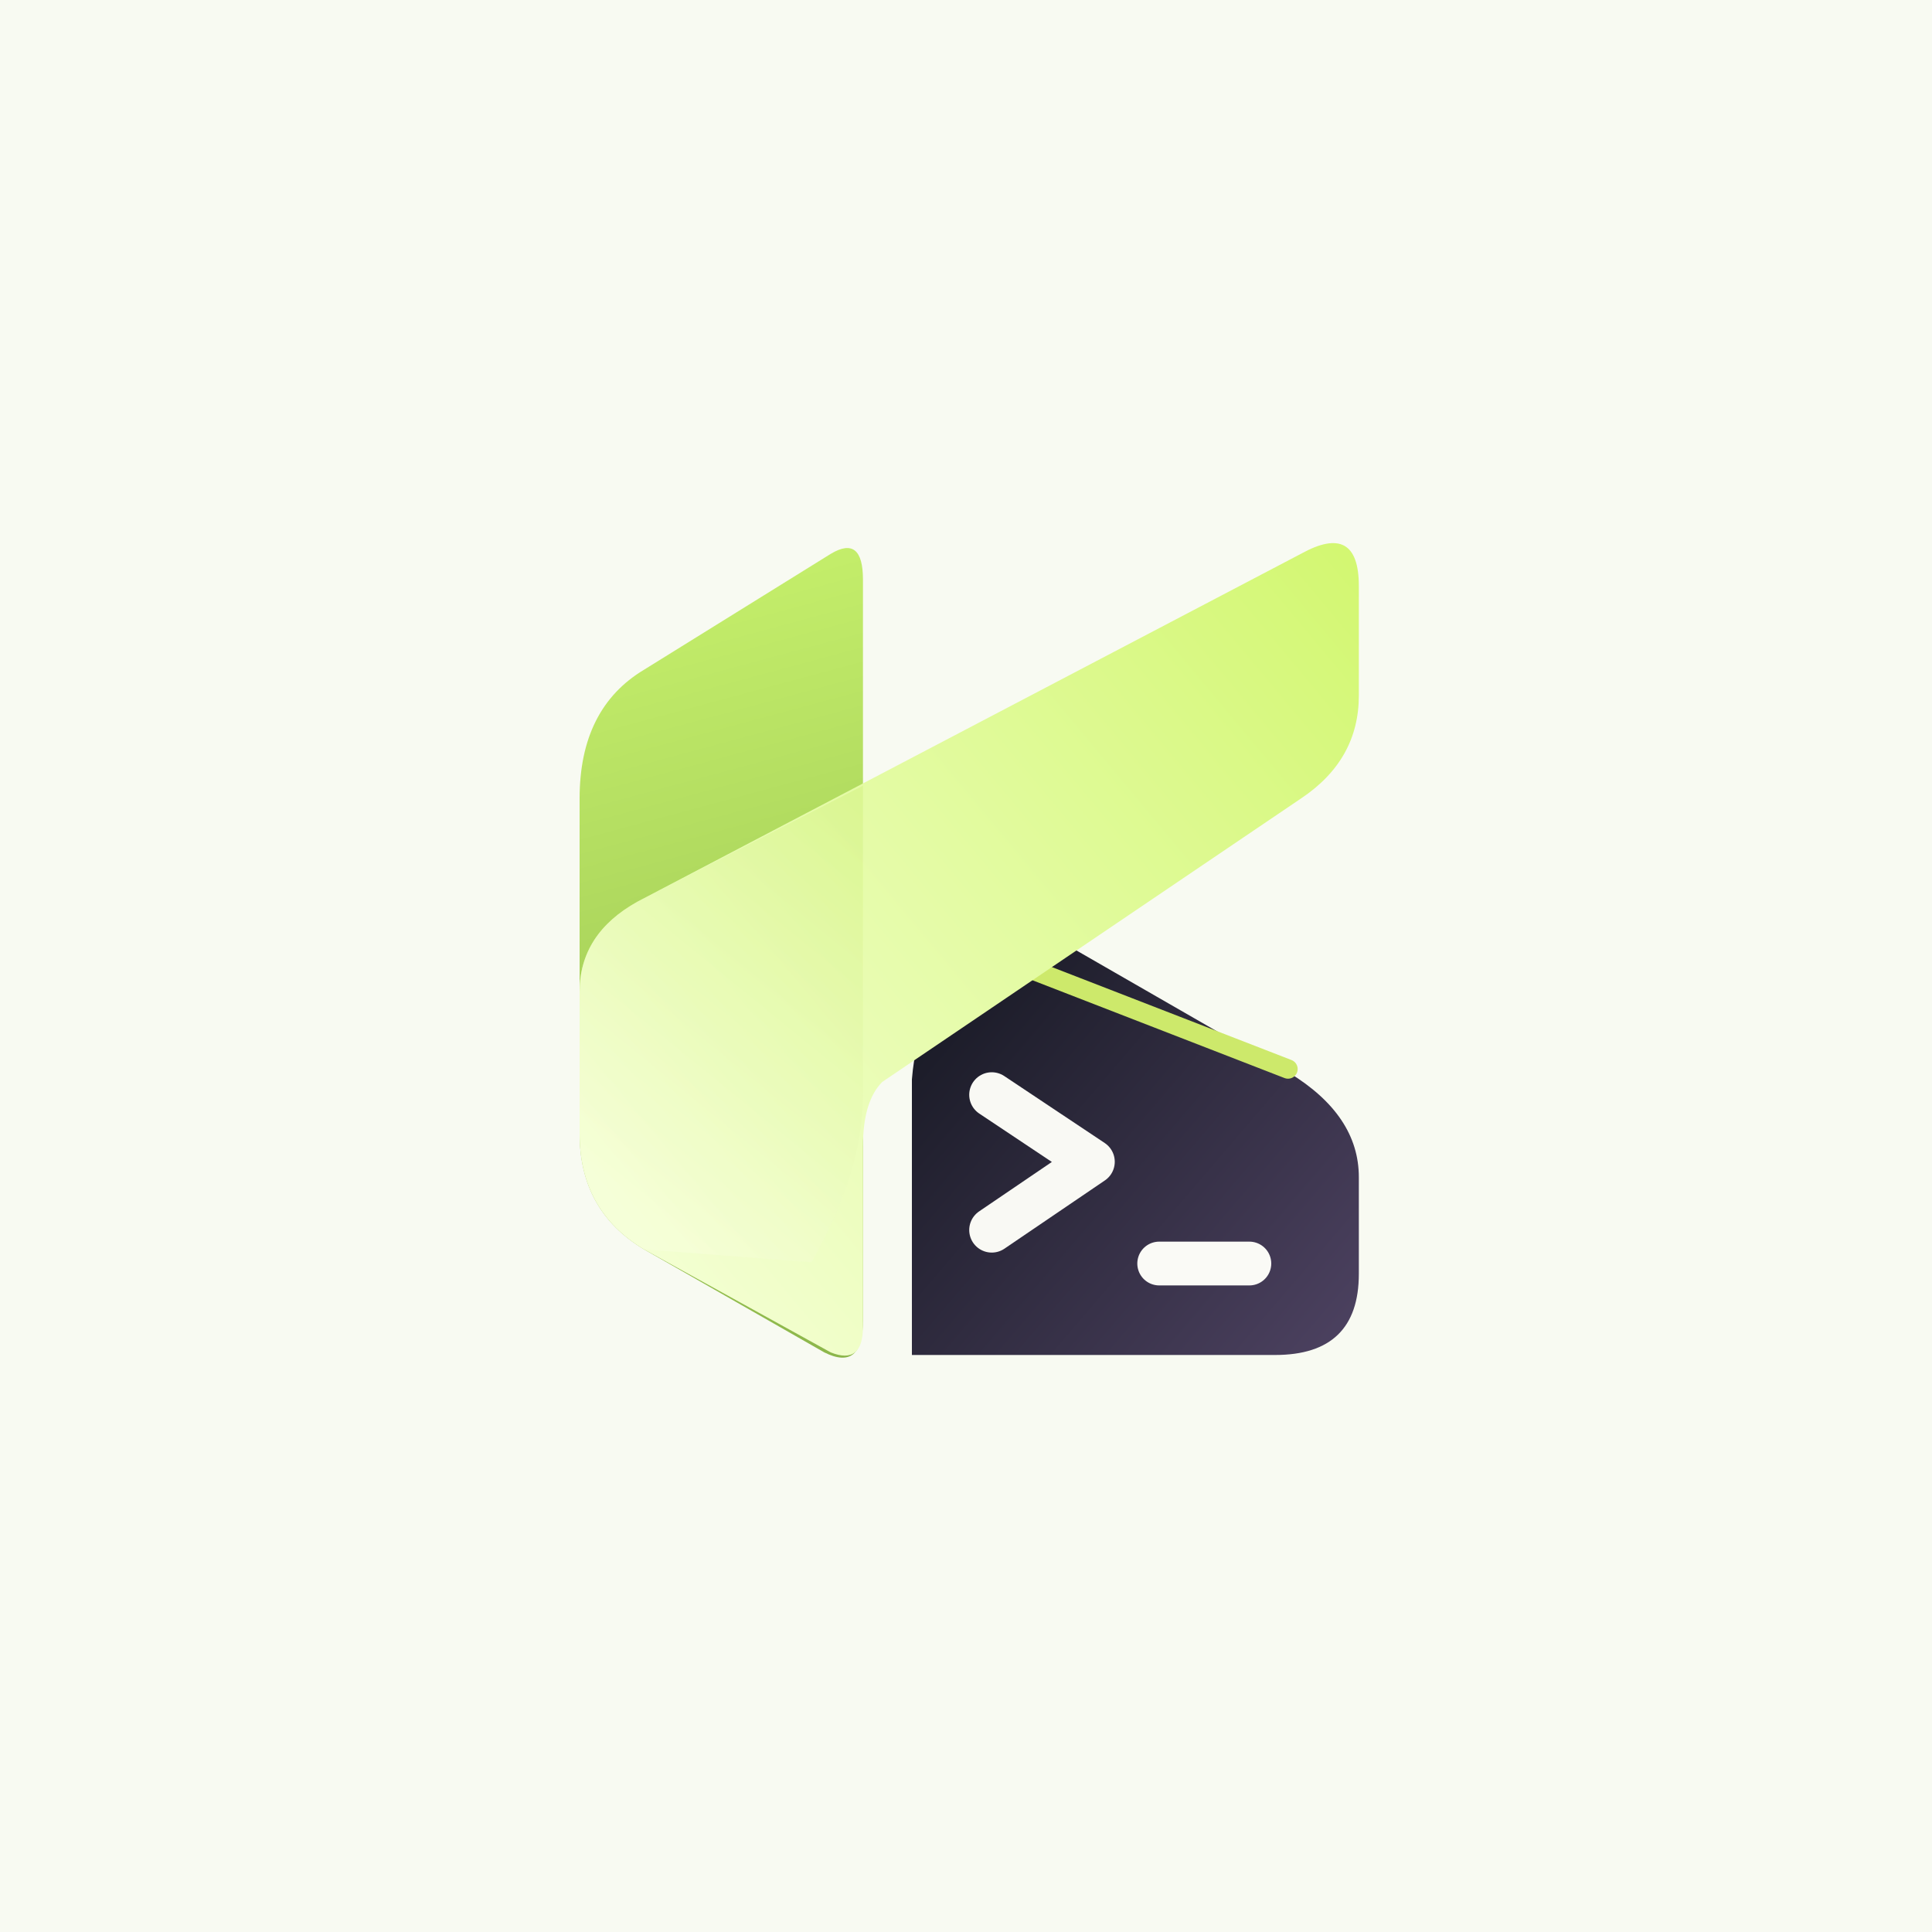
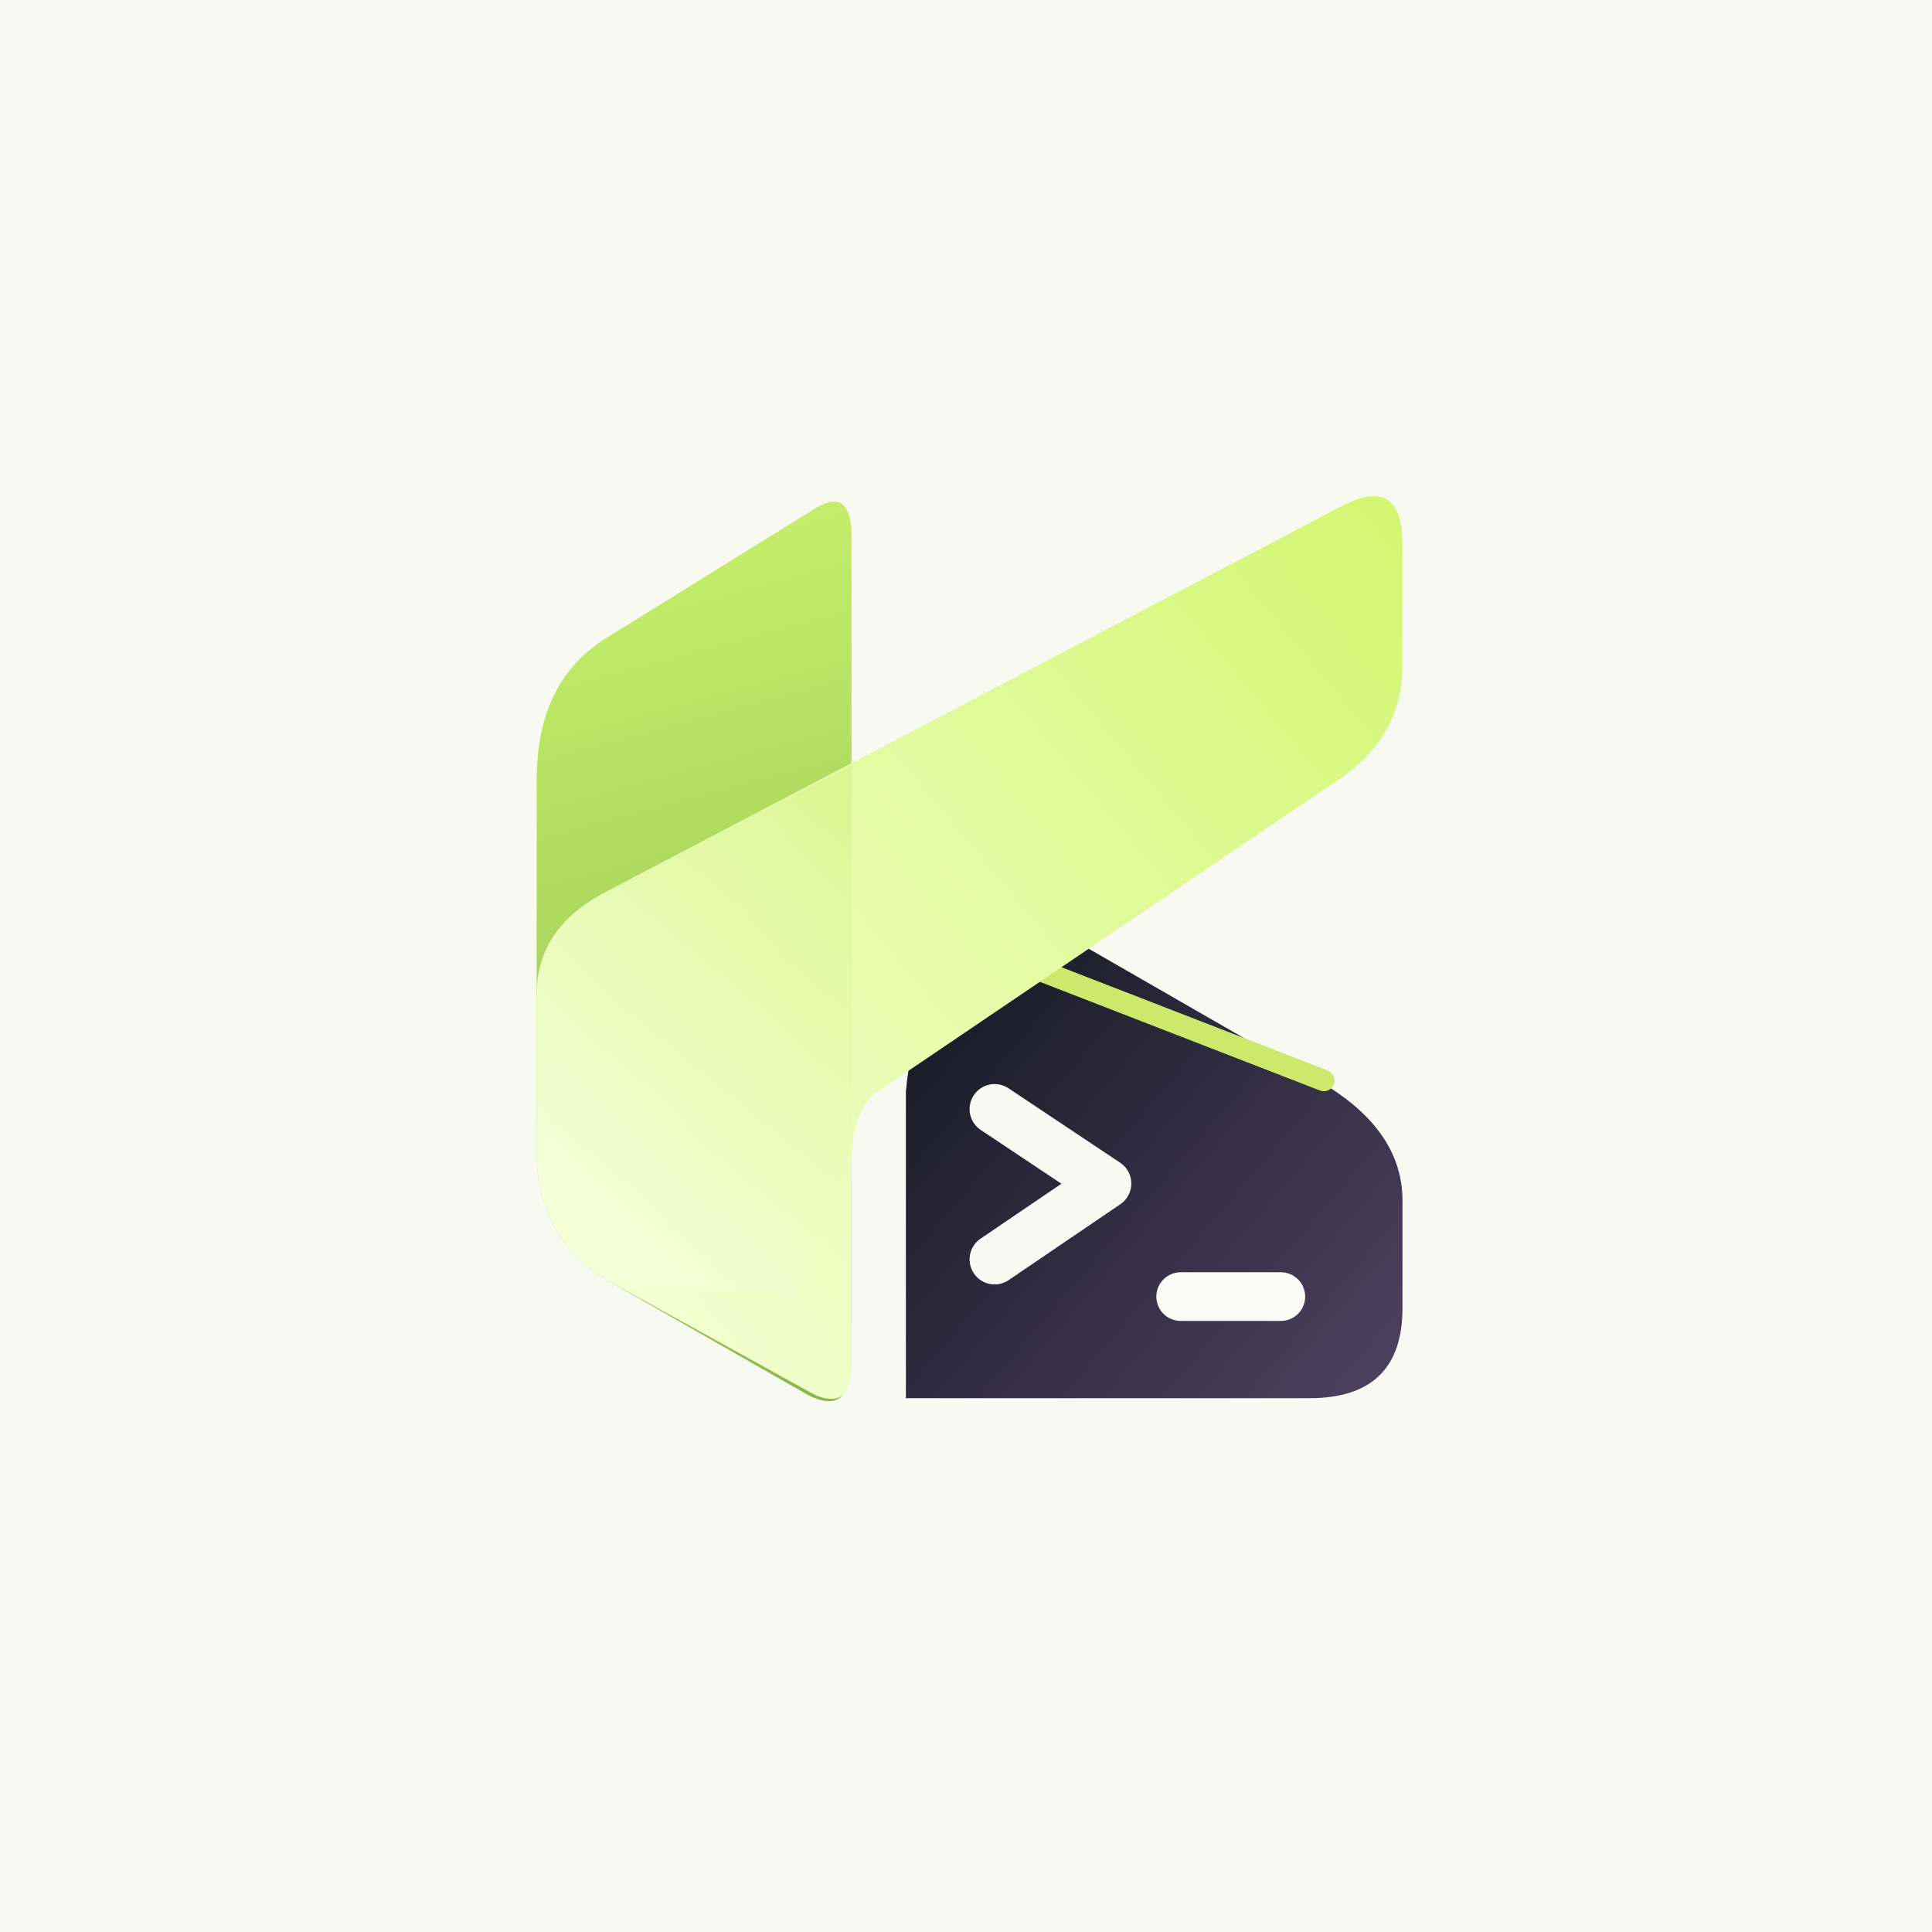
<svg xmlns="http://www.w3.org/2000/svg" width="108" height="108" viewBox="0 0 108 108" aria-label="Klyro Shell brand mark">
  <defs>
    <linearGradient id="stem" gradientUnits="userSpaceOnUse" x1="29" y1="22" x2="46" y2="85">
      <stop offset="0" stop-color="#C7F16C" />
      <stop offset="1" stop-color="#8BB54A" />
    </linearGradient>
    <linearGradient id="panel" gradientUnits="userSpaceOnUse" x1="49" y1="54" x2="84" y2="84">
      <stop offset="0" stop-color="#151721" />
      <stop offset="1" stop-color="#4D4261" />
    </linearGradient>
    <linearGradient id="ribbon" gradientUnits="userSpaceOnUse" x1="24" y1="73" x2="84" y2="23">
      <stop offset="0" stop-color="#F4FFD4" />
      <stop offset="1" stop-color="#D3F772" />
    </linearGradient>
    <linearGradient id="light" gradientUnits="userSpaceOnUse" x1="24" y1="69" x2="46" y2="42">
      <stop offset="0" stop-color="#FAFFE3" />
      <stop offset="1" stop-color="#CBEE71" />
    </linearGradient>
  </defs>
  <rect id="launcher-background" width="108" height="108" fill="#F8FAF2" />
-   <g id="mark" transform="translate(54 54) scale(.72) translate(-54 -54)">
+   <g id="mark" transform="translate(54 54) scale(.80) translate(-54 -54)">
    <g id="k-stem-layer">
      <path id="k-stem" fill="url(#stem)" d="M24,41 Q24,34 29,31 L43.5,22 Q46,20.5 46,24 L46,81.5 Q46,85.5 43,84 L29,76 Q24,73 24,67 Z" />
    </g>
    <g id="terminal-layer">
      <path id="terminal-panel" fill="url(#panel)" d="M49.8,62.8 Q50.3,56.7 54,53.7 L60.5,51.6 L79.1,62.3 Q84.5,65.6 84.5,70.4 L84.5,77.9 Q84.5,84.2 78,84.2 L49.8,84.2 Z" />
      <path id="terminal-glint" fill="none" stroke="#CDE96B" stroke-width="1.5" stroke-linecap="round" d="M54,52.3 L79,62" />
    </g>
    <g id="k-ribbon-layer">
      <path id="k-ribbon" fill="url(#ribbon)" d="M24,56 Q24,51.5 28.5,49 L80,22 Q84.5,19.5 84.5,24.5 L84.5,33 Q84.5,38 80,41 L47.5,63 Q46,64.5 46,68 L46,82 Q46,85 43.5,84 L29,76 Q24,73 24,67 Z" />
      <path id="k-highlight" fill="url(#light)" opacity=".36" d="M24,56 Q24,51.5 28.5,49 L46,40 L46,64 Q46,70 42,77 L29,76 Q24,73 24,67 Z" />
    </g>
    <g id="terminal-prompt-layer">
      <path id="prompt-chevron" fill="none" stroke="#F9F9F4" stroke-width="3.5" stroke-linejoin="round" stroke-linecap="round" d="M56,64 L63.8,69.2 L56,74.5" />
      <path id="prompt-underscore" fill="none" stroke="#FAFAF6" stroke-width="3.4" stroke-linecap="round" d="M69,77.1 H76" />
    </g>
  </g>
</svg>
